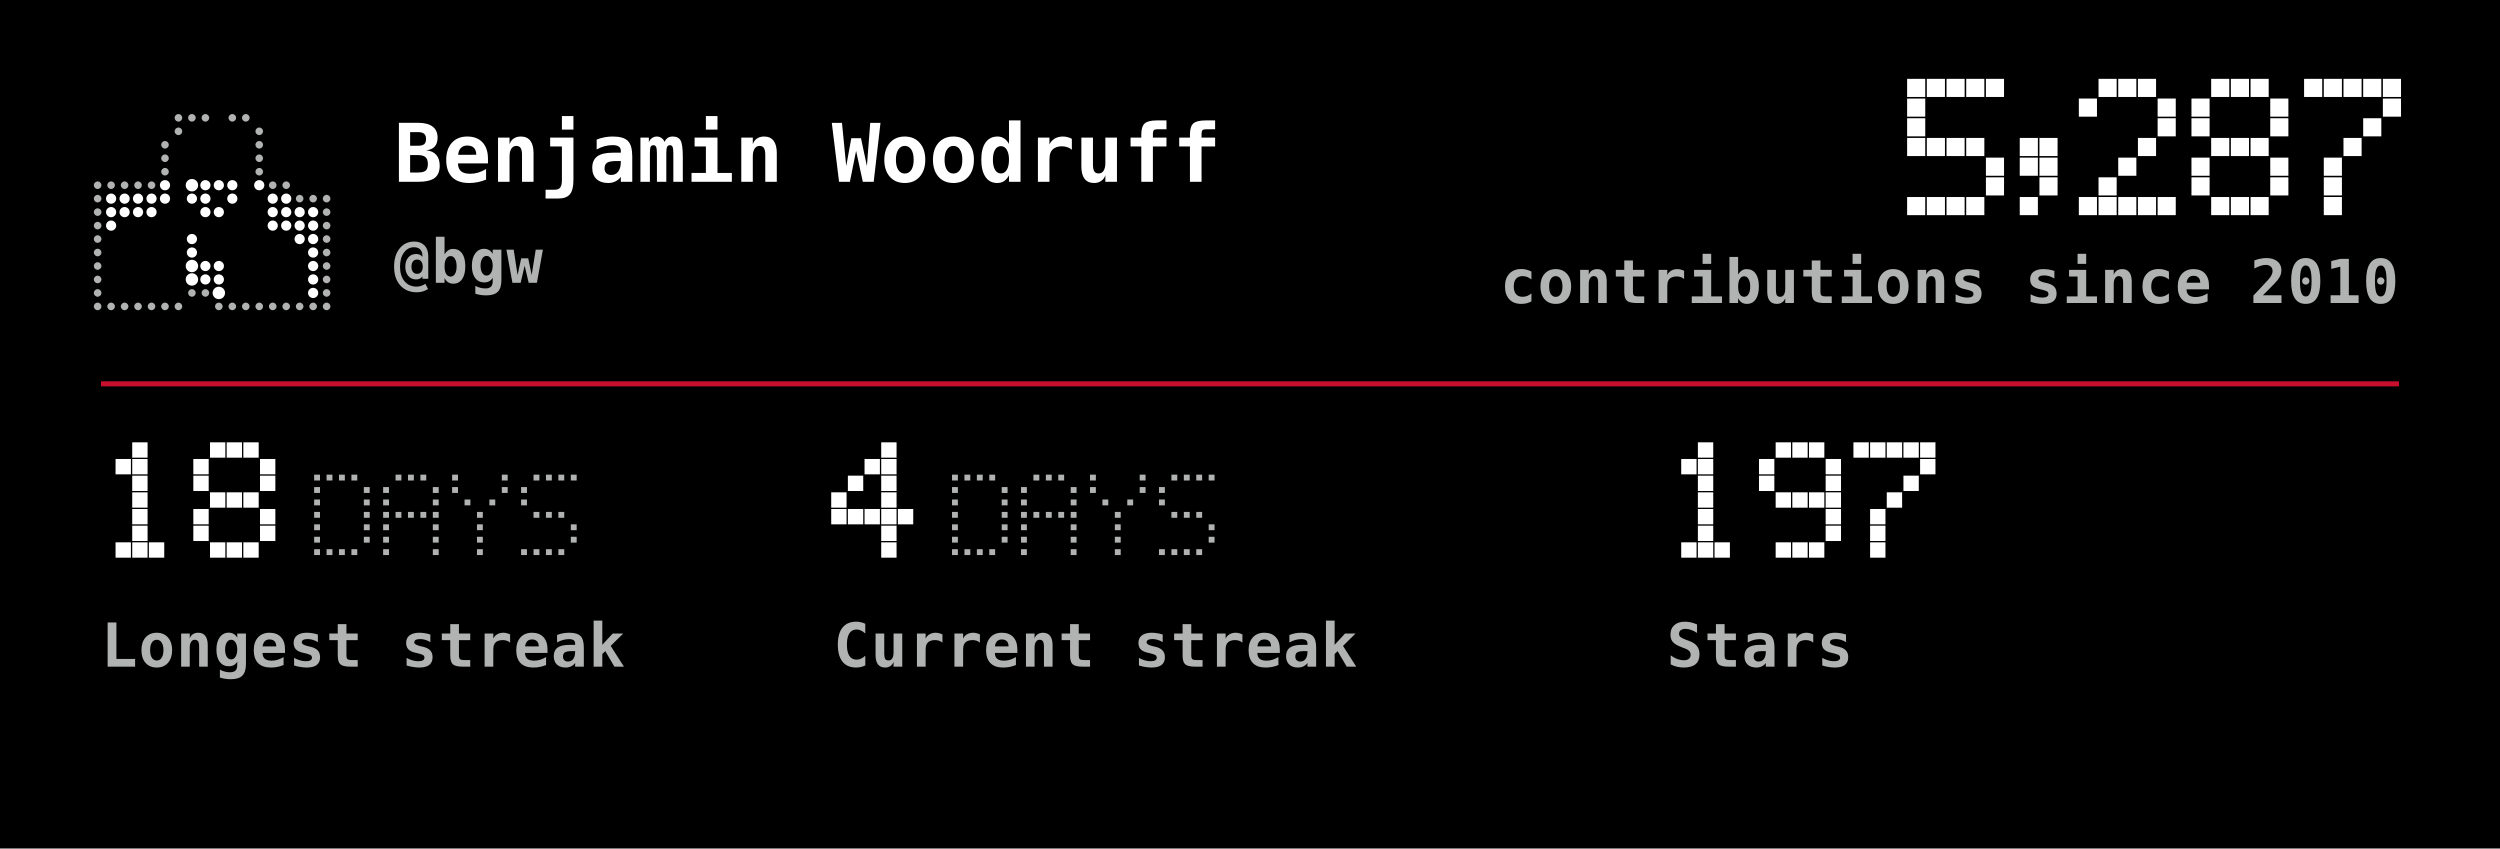
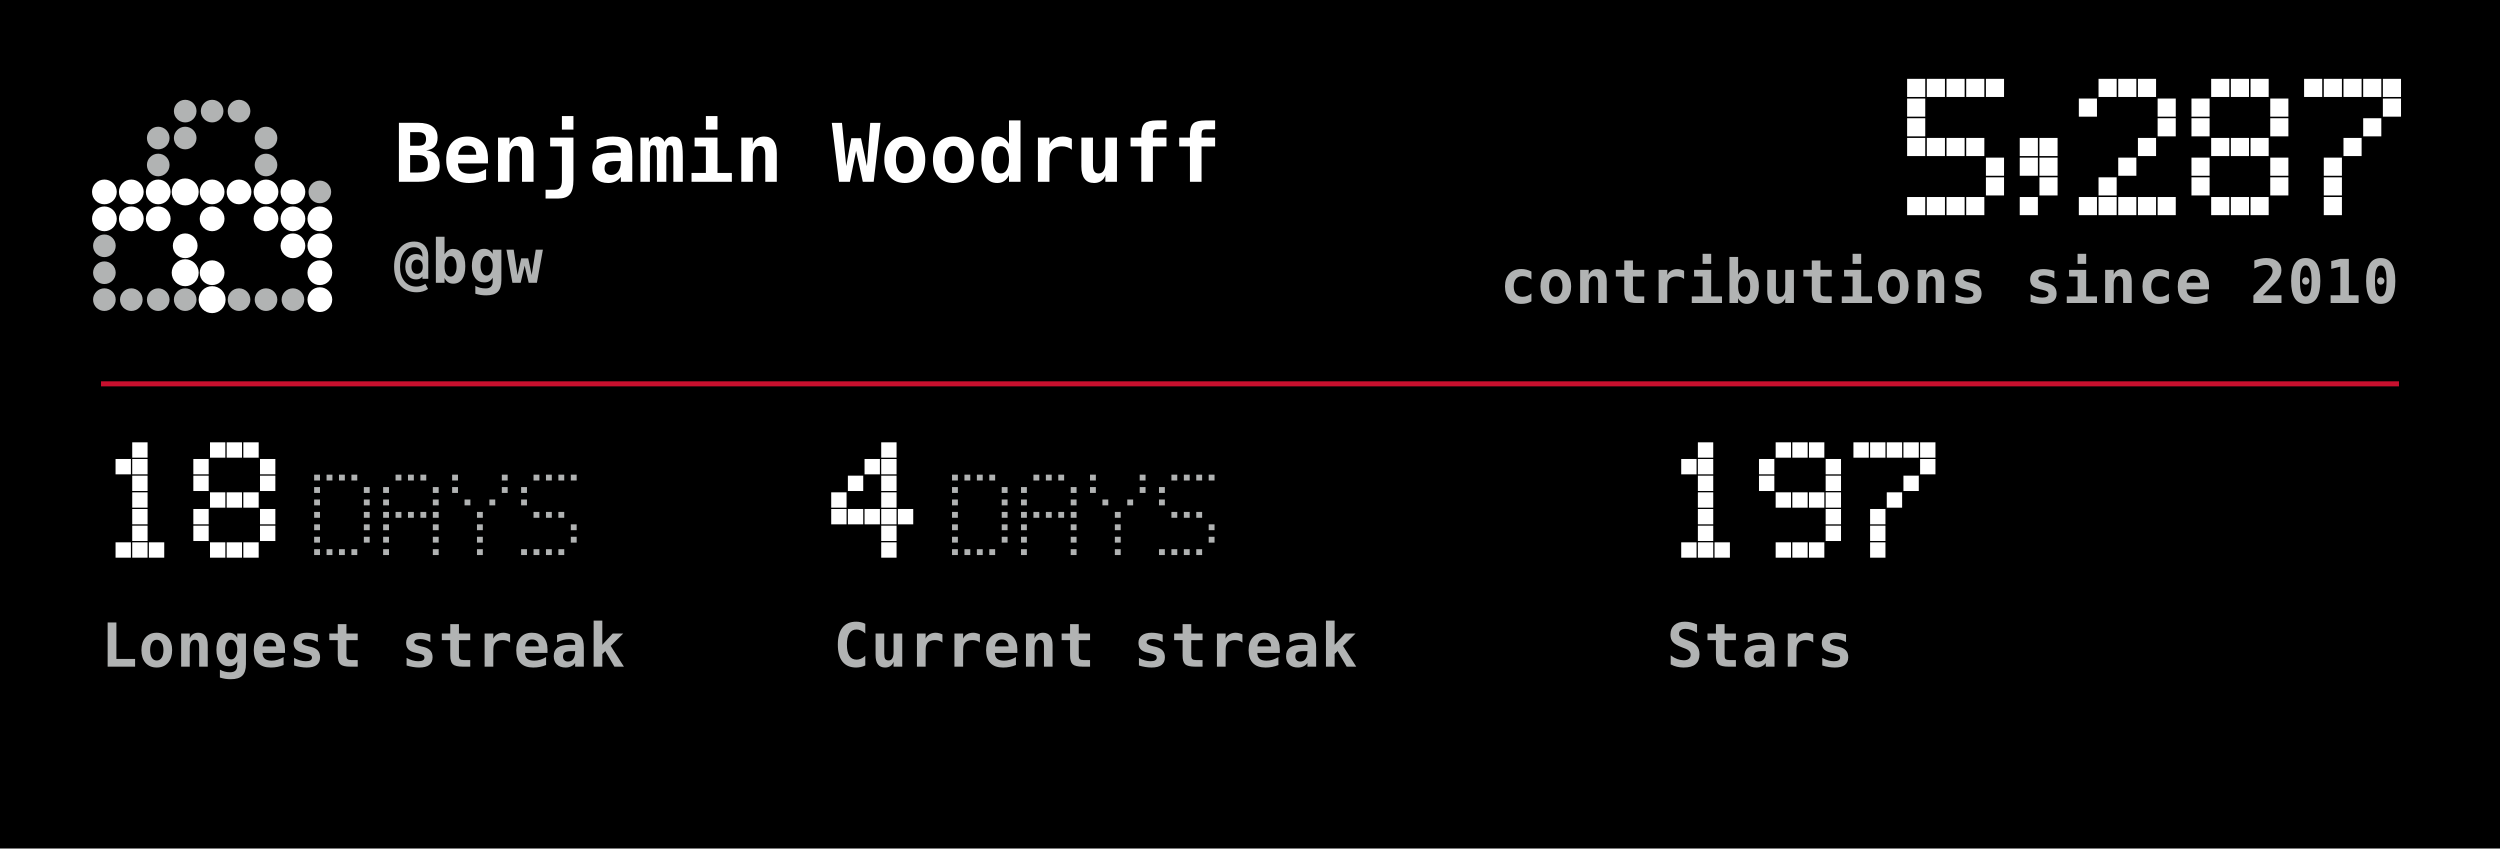
<svg xmlns="http://www.w3.org/2000/svg" width="495" height="168" viewBox="0 0 495 168" role="img">
  <rect width="495" height="168" fill="#000000" />
  <rect x="20" y="20" width="0" height="0" fill="#C8102E" />
-   <circle cx="35.33" cy="23.33" r="0.75" fill="#B1B3B3" />
-   <circle cx="38.00" cy="23.33" r="0.75" fill="#B1B3B3" />
-   <circle cx="40.67" cy="23.33" r="0.75" fill="#B1B3B3" />
-   <circle cx="46.00" cy="23.33" r="0.75" fill="#B1B3B3" />
-   <circle cx="48.67" cy="23.33" r="0.75" fill="#B1B3B3" />
-   <circle cx="35.33" cy="26.00" r="0.75" fill="#B1B3B3" />
-   <circle cx="51.33" cy="26.00" r="0.75" fill="#B1B3B3" />
-   <circle cx="32.67" cy="28.67" r="0.75" fill="#B1B3B3" />
-   <circle cx="51.33" cy="28.67" r="0.75" fill="#B1B3B3" />
-   <circle cx="32.67" cy="31.33" r="0.75" fill="#B1B3B3" />
-   <circle cx="51.33" cy="31.33" r="0.75" fill="#B1B3B3" />
-   <circle cx="32.67" cy="34.00" r="0.75" fill="#B1B3B3" />
-   <circle cx="51.33" cy="34.00" r="0.75" fill="#B1B3B3" />
-   <circle cx="19.33" cy="36.67" r="0.75" fill="#B1B3B3" />
-   <circle cx="22.00" cy="36.67" r="0.75" fill="#B1B3B3" />
-   <circle cx="24.67" cy="36.67" r="0.75" fill="#B1B3B3" />
-   <circle cx="27.33" cy="36.67" r="0.75" fill="#B1B3B3" />
-   <circle cx="30.00" cy="36.67" r="0.75" fill="#B1B3B3" />
-   <circle cx="32.67" cy="36.67" r="1.01" fill="#FFFFFF" />
-   <circle cx="38.00" cy="36.67" r="1.23" fill="#FFFFFF" />
-   <circle cx="40.67" cy="36.67" r="1.01" fill="#FFFFFF" />
-   <circle cx="43.33" cy="36.67" r="1.01" fill="#FFFFFF" />
-   <circle cx="46.00" cy="36.67" r="1.01" fill="#FFFFFF" />
-   <circle cx="51.33" cy="36.67" r="1.01" fill="#FFFFFF" />
-   <circle cx="54.00" cy="36.67" r="0.75" fill="#B1B3B3" />
-   <circle cx="56.67" cy="36.67" r="0.75" fill="#B1B3B3" />
-   <circle cx="19.33" cy="39.33" r="0.75" fill="#B1B3B3" />
-   <circle cx="22.00" cy="39.33" r="1.01" fill="#FFFFFF" />
-   <circle cx="24.67" cy="39.33" r="1.01" fill="#FFFFFF" />
-   <circle cx="27.33" cy="39.33" r="1.01" fill="#FFFFFF" />
-   <circle cx="30.00" cy="39.33" r="1.01" fill="#FFFFFF" />
-   <circle cx="32.67" cy="39.33" r="1.01" fill="#FFFFFF" />
-   <circle cx="38.00" cy="39.33" r="1.01" fill="#FFFFFF" />
-   <circle cx="40.67" cy="39.33" r="1.01" fill="#FFFFFF" />
-   <circle cx="46.00" cy="39.33" r="1.01" fill="#FFFFFF" />
-   <circle cx="54.00" cy="39.33" r="1.01" fill="#FFFFFF" />
-   <circle cx="56.67" cy="39.33" r="1.01" fill="#FFFFFF" />
-   <circle cx="59.33" cy="39.33" r="0.75" fill="#B1B3B3" />
-   <circle cx="62.00" cy="39.33" r="0.75" fill="#B1B3B3" />
-   <circle cx="64.67" cy="39.33" r="0.75" fill="#B1B3B3" />
-   <circle cx="19.33" cy="42.00" r="0.75" fill="#B1B3B3" />
-   <circle cx="22.00" cy="42.00" r="1.01" fill="#FFFFFF" />
-   <circle cx="24.67" cy="42.00" r="1.01" fill="#FFFFFF" />
-   <circle cx="27.33" cy="42.00" r="1.01" fill="#FFFFFF" />
-   <circle cx="30.00" cy="42.00" r="1.01" fill="#FFFFFF" />
-   <circle cx="40.67" cy="42.00" r="1.01" fill="#FFFFFF" />
-   <circle cx="43.33" cy="42.00" r="1.01" fill="#FFFFFF" />
-   <circle cx="54.00" cy="42.00" r="1.01" fill="#FFFFFF" />
-   <circle cx="56.67" cy="42.00" r="1.01" fill="#FFFFFF" />
-   <circle cx="59.33" cy="42.00" r="1.01" fill="#FFFFFF" />
-   <circle cx="62.00" cy="42.00" r="1.01" fill="#FFFFFF" />
-   <circle cx="64.67" cy="42.00" r="0.75" fill="#B1B3B3" />
-   <circle cx="19.33" cy="44.67" r="0.75" fill="#B1B3B3" />
-   <circle cx="22.00" cy="44.67" r="1.01" fill="#FFFFFF" />
-   <circle cx="54.00" cy="44.67" r="1.01" fill="#FFFFFF" />
-   <circle cx="56.67" cy="44.67" r="1.01" fill="#FFFFFF" />
-   <circle cx="59.33" cy="44.67" r="1.01" fill="#FFFFFF" />
-   <circle cx="62.00" cy="44.67" r="1.01" fill="#FFFFFF" />
-   <circle cx="64.67" cy="44.67" r="0.75" fill="#B1B3B3" />
-   <circle cx="19.33" cy="47.33" r="0.75" fill="#B1B3B3" />
-   <circle cx="38.00" cy="47.33" r="1.01" fill="#FFFFFF" />
-   <circle cx="59.33" cy="47.33" r="1.01" fill="#FFFFFF" />
-   <circle cx="62.00" cy="47.33" r="1.01" fill="#FFFFFF" />
-   <circle cx="64.67" cy="47.33" r="0.75" fill="#B1B3B3" />
-   <circle cx="19.33" cy="50.00" r="0.75" fill="#B1B3B3" />
-   <circle cx="38.00" cy="50.00" r="1.01" fill="#FFFFFF" />
-   <circle cx="62.00" cy="50.00" r="1.01" fill="#FFFFFF" />
-   <circle cx="64.67" cy="50.00" r="0.75" fill="#B1B3B3" />
-   <circle cx="19.33" cy="52.67" r="0.75" fill="#B1B3B3" />
-   <circle cx="38.00" cy="52.67" r="1.23" fill="#FFFFFF" />
-   <circle cx="40.67" cy="52.67" r="1.01" fill="#FFFFFF" />
-   <circle cx="43.33" cy="52.67" r="1.01" fill="#FFFFFF" />
-   <circle cx="62.00" cy="52.67" r="1.01" fill="#FFFFFF" />
-   <circle cx="64.67" cy="52.67" r="0.75" fill="#B1B3B3" />
-   <circle cx="19.33" cy="55.33" r="0.75" fill="#B1B3B3" />
-   <circle cx="38.00" cy="55.33" r="1.23" fill="#FFFFFF" />
-   <circle cx="40.67" cy="55.33" r="1.01" fill="#FFFFFF" />
-   <circle cx="43.33" cy="55.33" r="1.01" fill="#FFFFFF" />
-   <circle cx="62.00" cy="55.33" r="1.01" fill="#FFFFFF" />
-   <circle cx="64.67" cy="55.33" r="0.75" fill="#B1B3B3" />
-   <circle cx="19.33" cy="58.00" r="0.75" fill="#B1B3B3" />
-   <circle cx="38.00" cy="58.00" r="0.75" fill="#B1B3B3" />
-   <circle cx="40.67" cy="58.00" r="0.75" fill="#B1B3B3" />
-   <circle cx="43.33" cy="58.00" r="1.23" fill="#FFFFFF" />
-   <circle cx="62.00" cy="58.00" r="1.01" fill="#FFFFFF" />
-   <circle cx="64.67" cy="58.00" r="0.75" fill="#B1B3B3" />
-   <circle cx="19.33" cy="60.67" r="0.75" fill="#B1B3B3" />
-   <circle cx="22.00" cy="60.67" r="0.75" fill="#B1B3B3" />
-   <circle cx="24.67" cy="60.67" r="0.75" fill="#B1B3B3" />
-   <circle cx="27.33" cy="60.67" r="0.75" fill="#B1B3B3" />
-   <circle cx="30.00" cy="60.67" r="0.75" fill="#B1B3B3" />
-   <circle cx="32.67" cy="60.67" r="0.75" fill="#B1B3B3" />
-   <circle cx="35.33" cy="60.67" r="0.75" fill="#B1B3B3" />
-   <circle cx="43.33" cy="60.67" r="0.75" fill="#B1B3B3" />
-   <circle cx="46.00" cy="60.67" r="0.75" fill="#B1B3B3" />
-   <circle cx="48.67" cy="60.67" r="0.75" fill="#B1B3B3" />
-   <circle cx="51.33" cy="60.67" r="0.75" fill="#B1B3B3" />
-   <circle cx="54.00" cy="60.67" r="0.75" fill="#B1B3B3" />
-   <circle cx="56.67" cy="60.67" r="0.75" fill="#B1B3B3" />
-   <circle cx="59.33" cy="60.67" r="0.75" fill="#B1B3B3" />
-   <circle cx="62.00" cy="60.67" r="0.75" fill="#B1B3B3" />
-   <circle cx="64.67" cy="60.67" r="0.75" fill="#B1B3B3" />
+   <circle cx="36.67" cy="22.00" r="2.24" fill="#B1B3B3" />
+   <circle cx="42.00" cy="22.00" r="2.24" fill="#B1B3B3" />
+   <circle cx="47.33" cy="22.00" r="2.24" fill="#B1B3B3" />
+   <circle cx="36.67" cy="27.33" r="2.24" fill="#B1B3B3" />
+   <circle cx="52.67" cy="27.33" r="2.24" fill="#B1B3B3" />
+   <circle cx="31.33" cy="27.33" r="2.24" fill="#B1B3B3" />
+   <circle cx="31.33" cy="32.67" r="2.24" fill="#B1B3B3" />
+   <circle cx="52.67" cy="32.67" r="2.24" fill="#B1B3B3" />
+   <circle cx="20.67" cy="38.00" r="2.45" fill="#FFFFFF" />
+   <circle cx="26.00" cy="38.00" r="2.45" fill="#FFFFFF" />
+   <circle cx="31.33" cy="38.00" r="2.45" fill="#FFFFFF" />
+   <circle cx="36.67" cy="38.00" r="2.67" fill="#FFFFFF" />
+   <circle cx="42.00" cy="38.00" r="2.45" fill="#FFFFFF" />
+   <circle cx="47.33" cy="38.00" r="2.45" fill="#FFFFFF" />
+   <circle cx="52.67" cy="38.00" r="2.45" fill="#FFFFFF" />
+   <circle cx="58.00" cy="38.00" r="2.45" fill="#FFFFFF" />
+   <circle cx="63.33" cy="38.00" r="2.24" fill="#B1B3B3" />
+   <circle cx="20.67" cy="43.33" r="2.45" fill="#FFFFFF" />
+   <circle cx="26.00" cy="43.33" r="2.45" fill="#FFFFFF" />
+   <circle cx="31.33" cy="43.33" r="2.45" fill="#FFFFFF" />
+   <circle cx="42.00" cy="43.33" r="2.45" fill="#FFFFFF" />
+   <circle cx="52.67" cy="43.33" r="2.45" fill="#FFFFFF" />
+   <circle cx="58.00" cy="43.33" r="2.45" fill="#FFFFFF" />
+   <circle cx="63.33" cy="43.33" r="2.45" fill="#FFFFFF" />
+   <circle cx="20.67" cy="48.67" r="2.24" fill="#B1B3B3" />
+   <circle cx="36.67" cy="48.67" r="2.45" fill="#FFFFFF" />
+   <circle cx="58.00" cy="48.67" r="2.45" fill="#FFFFFF" />
+   <circle cx="63.33" cy="48.67" r="2.45" fill="#FFFFFF" />
+   <circle cx="20.67" cy="54.00" r="2.24" fill="#B1B3B3" />
+   <circle cx="36.67" cy="54.00" r="2.67" fill="#FFFFFF" />
+   <circle cx="42.00" cy="54.00" r="2.45" fill="#FFFFFF" />
+   <circle cx="63.33" cy="54.00" r="2.45" fill="#FFFFFF" />
+   <circle cx="20.67" cy="59.33" r="2.24" fill="#B1B3B3" />
+   <circle cx="36.67" cy="59.33" r="2.24" fill="#B1B3B3" />
+   <circle cx="42.00" cy="59.33" r="2.67" fill="#FFFFFF" />
+   <circle cx="63.33" cy="59.33" r="2.45" fill="#FFFFFF" />
+   <circle cx="26.00" cy="59.33" r="2.24" fill="#B1B3B3" />
+   <circle cx="31.33" cy="59.33" r="2.24" fill="#B1B3B3" />
+   <circle cx="47.33" cy="59.33" r="2.24" fill="#B1B3B3" />
+   <circle cx="52.67" cy="59.33" r="2.24" fill="#B1B3B3" />
+   <circle cx="58.00" cy="59.33" r="2.24" fill="#B1B3B3" />
  <text x="78" y="36" fill="#FFFFFF" text-anchor="start" font-family="ui-monospace, Geist Mono, monospace" font-weight="700" font-size="16" letter-spacing="0" dominant-baseline="auto">Benjamin Woodruff ‮</text>
  <text x="78" y="56" fill="#B1B3B3" text-anchor="start" font-family="ui-monospace, Geist Mono, monospace" font-weight="700" font-size="12" letter-spacing="0.2" dominant-baseline="auto">@bgw</text>
  <rect x="377.61" y="15.61" width="3.59" height="3.59" fill="#FFFFFF" />
  <rect x="381.51" y="15.61" width="3.59" height="3.59" fill="#FFFFFF" />
  <rect x="385.41" y="15.61" width="3.59" height="3.59" fill="#FFFFFF" />
  <rect x="389.31" y="15.61" width="3.59" height="3.59" fill="#FFFFFF" />
  <rect x="393.21" y="15.61" width="3.59" height="3.59" fill="#FFFFFF" />
  <rect x="377.61" y="19.51" width="3.59" height="3.59" fill="#FFFFFF" />
  <rect x="377.61" y="23.41" width="3.59" height="3.59" fill="#FFFFFF" />
  <rect x="377.61" y="27.31" width="3.59" height="3.59" fill="#FFFFFF" />
  <rect x="381.51" y="27.31" width="3.59" height="3.59" fill="#FFFFFF" />
  <rect x="385.41" y="27.31" width="3.59" height="3.59" fill="#FFFFFF" />
  <rect x="389.31" y="27.31" width="3.59" height="3.59" fill="#FFFFFF" />
  <rect x="393.21" y="31.21" width="3.59" height="3.59" fill="#FFFFFF" />
  <rect x="393.21" y="35.11" width="3.59" height="3.59" fill="#FFFFFF" />
  <rect x="377.61" y="39.01" width="3.59" height="3.59" fill="#FFFFFF" />
  <rect x="381.51" y="39.01" width="3.59" height="3.59" fill="#FFFFFF" />
  <rect x="385.41" y="39.01" width="3.59" height="3.59" fill="#FFFFFF" />
  <rect x="389.31" y="39.01" width="3.59" height="3.59" fill="#FFFFFF" />
  <rect x="399.91" y="27.31" width="3.59" height="3.59" fill="#FFFFFF" />
  <rect x="403.81" y="27.31" width="3.59" height="3.59" fill="#FFFFFF" />
  <rect x="399.91" y="31.21" width="3.59" height="3.59" fill="#FFFFFF" />
  <rect x="403.81" y="31.21" width="3.59" height="3.59" fill="#FFFFFF" />
  <rect x="403.81" y="35.11" width="3.59" height="3.59" fill="#FFFFFF" />
  <rect x="399.91" y="39.01" width="3.59" height="3.59" fill="#FFFFFF" />
  <rect x="415.51" y="15.61" width="3.59" height="3.59" fill="#FFFFFF" />
  <rect x="419.41" y="15.61" width="3.59" height="3.59" fill="#FFFFFF" />
  <rect x="423.31" y="15.61" width="3.59" height="3.59" fill="#FFFFFF" />
  <rect x="411.61" y="19.51" width="3.59" height="3.59" fill="#FFFFFF" />
  <rect x="427.21" y="19.51" width="3.59" height="3.59" fill="#FFFFFF" />
  <rect x="427.21" y="23.41" width="3.59" height="3.59" fill="#FFFFFF" />
  <rect x="423.31" y="27.31" width="3.59" height="3.59" fill="#FFFFFF" />
  <rect x="419.41" y="31.21" width="3.59" height="3.59" fill="#FFFFFF" />
  <rect x="415.51" y="35.11" width="3.59" height="3.59" fill="#FFFFFF" />
  <rect x="411.61" y="39.01" width="3.59" height="3.59" fill="#FFFFFF" />
  <rect x="415.51" y="39.01" width="3.59" height="3.59" fill="#FFFFFF" />
  <rect x="419.41" y="39.01" width="3.59" height="3.59" fill="#FFFFFF" />
  <rect x="423.31" y="39.01" width="3.59" height="3.59" fill="#FFFFFF" />
  <rect x="427.21" y="39.01" width="3.59" height="3.59" fill="#FFFFFF" />
  <rect x="437.81" y="15.61" width="3.59" height="3.59" fill="#FFFFFF" />
  <rect x="441.71" y="15.61" width="3.59" height="3.59" fill="#FFFFFF" />
  <rect x="445.61" y="15.61" width="3.59" height="3.59" fill="#FFFFFF" />
  <rect x="433.91" y="19.51" width="3.59" height="3.59" fill="#FFFFFF" />
  <rect x="449.51" y="19.51" width="3.59" height="3.59" fill="#FFFFFF" />
  <rect x="433.91" y="23.41" width="3.59" height="3.59" fill="#FFFFFF" />
  <rect x="449.51" y="23.41" width="3.59" height="3.59" fill="#FFFFFF" />
  <rect x="437.81" y="27.31" width="3.59" height="3.59" fill="#FFFFFF" />
  <rect x="441.71" y="27.31" width="3.59" height="3.59" fill="#FFFFFF" />
  <rect x="445.61" y="27.31" width="3.59" height="3.59" fill="#FFFFFF" />
  <rect x="433.91" y="31.21" width="3.59" height="3.59" fill="#FFFFFF" />
  <rect x="449.51" y="31.21" width="3.59" height="3.59" fill="#FFFFFF" />
  <rect x="433.91" y="35.11" width="3.59" height="3.59" fill="#FFFFFF" />
  <rect x="449.51" y="35.11" width="3.59" height="3.59" fill="#FFFFFF" />
  <rect x="437.81" y="39.01" width="3.59" height="3.59" fill="#FFFFFF" />
  <rect x="441.71" y="39.01" width="3.59" height="3.59" fill="#FFFFFF" />
  <rect x="445.61" y="39.01" width="3.59" height="3.59" fill="#FFFFFF" />
  <rect x="456.21" y="15.61" width="3.59" height="3.59" fill="#FFFFFF" />
  <rect x="460.11" y="15.61" width="3.59" height="3.59" fill="#FFFFFF" />
  <rect x="464.01" y="15.61" width="3.59" height="3.59" fill="#FFFFFF" />
  <rect x="467.91" y="15.61" width="3.59" height="3.59" fill="#FFFFFF" />
  <rect x="471.81" y="15.61" width="3.59" height="3.59" fill="#FFFFFF" />
  <rect x="471.81" y="19.51" width="3.59" height="3.59" fill="#FFFFFF" />
  <rect x="467.91" y="23.41" width="3.59" height="3.59" fill="#FFFFFF" />
  <rect x="464.01" y="27.31" width="3.59" height="3.59" fill="#FFFFFF" />
  <rect x="460.11" y="31.21" width="3.59" height="3.59" fill="#FFFFFF" />
  <rect x="460.11" y="35.11" width="3.59" height="3.59" fill="#FFFFFF" />
  <rect x="460.11" y="39.01" width="3.59" height="3.59" fill="#FFFFFF" />
  <text x="475" y="60" fill="#B1B3B3" text-anchor="end" font-family="ui-monospace, Geist Mono, monospace" font-weight="700" font-size="12" letter-spacing="0.2" dominant-baseline="auto">contributions since 2010</text>
  <line x1="20" y1="76" x2="475" y2="76" stroke="#C8102E" />
  <rect x="26.18" y="87.58" width="3.04" height="3.04" fill="#FFFFFF" />
  <rect x="22.88" y="90.88" width="3.04" height="3.04" fill="#FFFFFF" />
  <rect x="26.18" y="90.88" width="3.04" height="3.04" fill="#FFFFFF" />
  <rect x="26.18" y="94.18" width="3.04" height="3.04" fill="#FFFFFF" />
  <rect x="26.18" y="97.48" width="3.04" height="3.04" fill="#FFFFFF" />
  <rect x="26.18" y="100.78" width="3.04" height="3.04" fill="#FFFFFF" />
  <rect x="26.18" y="104.08" width="3.04" height="3.04" fill="#FFFFFF" />
  <rect x="22.88" y="107.38" width="3.04" height="3.04" fill="#FFFFFF" />
  <rect x="26.18" y="107.38" width="3.04" height="3.04" fill="#FFFFFF" />
  <rect x="29.48" y="107.38" width="3.04" height="3.04" fill="#FFFFFF" />
  <rect x="41.58" y="87.58" width="3.04" height="3.04" fill="#FFFFFF" />
  <rect x="44.88" y="87.58" width="3.04" height="3.04" fill="#FFFFFF" />
  <rect x="48.18" y="87.58" width="3.04" height="3.04" fill="#FFFFFF" />
  <rect x="38.28" y="90.88" width="3.04" height="3.04" fill="#FFFFFF" />
  <rect x="51.48" y="90.88" width="3.04" height="3.04" fill="#FFFFFF" />
  <rect x="38.28" y="94.18" width="3.04" height="3.04" fill="#FFFFFF" />
  <rect x="51.48" y="94.18" width="3.04" height="3.04" fill="#FFFFFF" />
  <rect x="41.58" y="97.48" width="3.04" height="3.04" fill="#FFFFFF" />
  <rect x="44.88" y="97.48" width="3.04" height="3.04" fill="#FFFFFF" />
  <rect x="48.18" y="97.48" width="3.04" height="3.04" fill="#FFFFFF" />
  <rect x="38.28" y="100.78" width="3.04" height="3.04" fill="#FFFFFF" />
  <rect x="51.48" y="100.78" width="3.04" height="3.04" fill="#FFFFFF" />
  <rect x="38.28" y="104.08" width="3.04" height="3.04" fill="#FFFFFF" />
  <rect x="51.48" y="104.08" width="3.04" height="3.04" fill="#FFFFFF" />
  <rect x="41.58" y="107.38" width="3.04" height="3.04" fill="#FFFFFF" />
  <rect x="44.88" y="107.38" width="3.04" height="3.04" fill="#FFFFFF" />
  <rect x="48.18" y="107.38" width="3.04" height="3.04" fill="#FFFFFF" />
  <rect x="62.20" y="93.98" width="1.16" height="1.16" fill="#B1B3B3" />
  <rect x="64.66" y="93.98" width="1.16" height="1.16" fill="#B1B3B3" />
  <rect x="67.12" y="93.98" width="1.16" height="1.16" fill="#B1B3B3" />
  <rect x="69.58" y="93.98" width="1.16" height="1.16" fill="#B1B3B3" />
  <rect x="62.20" y="96.44" width="1.16" height="1.16" fill="#B1B3B3" />
  <rect x="72.04" y="96.44" width="1.16" height="1.16" fill="#B1B3B3" />
  <rect x="62.20" y="98.90" width="1.16" height="1.16" fill="#B1B3B3" />
  <rect x="72.04" y="98.90" width="1.16" height="1.16" fill="#B1B3B3" />
  <rect x="62.20" y="101.36" width="1.16" height="1.16" fill="#B1B3B3" />
  <rect x="72.04" y="101.36" width="1.16" height="1.16" fill="#B1B3B3" />
  <rect x="62.20" y="103.82" width="1.16" height="1.16" fill="#B1B3B3" />
  <rect x="72.04" y="103.82" width="1.16" height="1.16" fill="#B1B3B3" />
  <rect x="62.20" y="106.28" width="1.16" height="1.16" fill="#B1B3B3" />
  <rect x="72.04" y="106.28" width="1.16" height="1.16" fill="#B1B3B3" />
  <rect x="62.20" y="108.74" width="1.16" height="1.16" fill="#B1B3B3" />
  <rect x="64.66" y="108.74" width="1.16" height="1.16" fill="#B1B3B3" />
  <rect x="67.12" y="108.74" width="1.16" height="1.16" fill="#B1B3B3" />
  <rect x="69.58" y="108.74" width="1.16" height="1.16" fill="#B1B3B3" />
  <rect x="78.32" y="93.98" width="1.16" height="1.16" fill="#B1B3B3" />
  <rect x="80.78" y="93.98" width="1.16" height="1.16" fill="#B1B3B3" />
  <rect x="83.24" y="93.98" width="1.16" height="1.16" fill="#B1B3B3" />
  <rect x="75.86" y="96.44" width="1.16" height="1.16" fill="#B1B3B3" />
  <rect x="85.70" y="96.44" width="1.16" height="1.16" fill="#B1B3B3" />
  <rect x="75.86" y="98.90" width="1.16" height="1.16" fill="#B1B3B3" />
  <rect x="85.70" y="98.90" width="1.16" height="1.16" fill="#B1B3B3" />
  <rect x="75.86" y="101.36" width="1.16" height="1.16" fill="#B1B3B3" />
  <rect x="78.32" y="101.36" width="1.16" height="1.16" fill="#B1B3B3" />
  <rect x="80.78" y="101.36" width="1.16" height="1.16" fill="#B1B3B3" />
  <rect x="83.24" y="101.36" width="1.16" height="1.16" fill="#B1B3B3" />
  <rect x="85.70" y="101.36" width="1.16" height="1.16" fill="#B1B3B3" />
  <rect x="75.86" y="103.82" width="1.16" height="1.16" fill="#B1B3B3" />
  <rect x="85.70" y="103.82" width="1.16" height="1.16" fill="#B1B3B3" />
  <rect x="75.86" y="106.28" width="1.16" height="1.16" fill="#B1B3B3" />
  <rect x="85.70" y="106.28" width="1.16" height="1.16" fill="#B1B3B3" />
  <rect x="75.86" y="108.74" width="1.16" height="1.16" fill="#B1B3B3" />
  <rect x="85.70" y="108.74" width="1.16" height="1.16" fill="#B1B3B3" />
  <rect x="89.52" y="93.98" width="1.16" height="1.16" fill="#B1B3B3" />
  <rect x="99.36" y="93.98" width="1.16" height="1.16" fill="#B1B3B3" />
  <rect x="89.52" y="96.44" width="1.16" height="1.16" fill="#B1B3B3" />
  <rect x="99.36" y="96.44" width="1.16" height="1.16" fill="#B1B3B3" />
  <rect x="91.98" y="98.90" width="1.16" height="1.16" fill="#B1B3B3" />
  <rect x="96.90" y="98.90" width="1.16" height="1.16" fill="#B1B3B3" />
  <rect x="94.44" y="101.36" width="1.16" height="1.16" fill="#B1B3B3" />
  <rect x="94.44" y="103.82" width="1.16" height="1.16" fill="#B1B3B3" />
  <rect x="94.44" y="106.28" width="1.16" height="1.16" fill="#B1B3B3" />
  <rect x="94.44" y="108.74" width="1.16" height="1.16" fill="#B1B3B3" />
  <rect x="105.64" y="93.98" width="1.16" height="1.16" fill="#B1B3B3" />
  <rect x="108.10" y="93.98" width="1.16" height="1.16" fill="#B1B3B3" />
  <rect x="110.56" y="93.98" width="1.16" height="1.16" fill="#B1B3B3" />
  <rect x="113.02" y="93.98" width="1.16" height="1.16" fill="#B1B3B3" />
  <rect x="103.18" y="96.44" width="1.16" height="1.16" fill="#B1B3B3" />
  <rect x="103.18" y="98.90" width="1.16" height="1.16" fill="#B1B3B3" />
  <rect x="105.64" y="101.36" width="1.16" height="1.16" fill="#B1B3B3" />
  <rect x="108.10" y="101.36" width="1.16" height="1.16" fill="#B1B3B3" />
  <rect x="110.56" y="101.36" width="1.16" height="1.16" fill="#B1B3B3" />
  <rect x="113.02" y="103.82" width="1.16" height="1.16" fill="#B1B3B3" />
  <rect x="113.02" y="106.28" width="1.16" height="1.16" fill="#B1B3B3" />
  <rect x="103.18" y="108.74" width="1.16" height="1.16" fill="#B1B3B3" />
  <rect x="105.64" y="108.74" width="1.16" height="1.16" fill="#B1B3B3" />
  <rect x="108.10" y="108.74" width="1.16" height="1.16" fill="#B1B3B3" />
  <rect x="110.56" y="108.74" width="1.16" height="1.16" fill="#B1B3B3" />
  <text x="20" y="132" fill="#B1B3B3" text-anchor="start" font-family="ui-monospace, Geist Mono, monospace" font-weight="700" font-size="12" letter-spacing="0.2" dominant-baseline="auto">Longest streak</text>
  <rect x="174.48" y="87.58" width="3.04" height="3.04" fill="#FFFFFF" />
  <rect x="171.18" y="90.88" width="3.04" height="3.04" fill="#FFFFFF" />
  <rect x="174.48" y="90.88" width="3.04" height="3.04" fill="#FFFFFF" />
  <rect x="167.88" y="94.18" width="3.04" height="3.04" fill="#FFFFFF" />
  <rect x="174.48" y="94.18" width="3.04" height="3.04" fill="#FFFFFF" />
  <rect x="164.58" y="97.48" width="3.04" height="3.04" fill="#FFFFFF" />
  <rect x="174.48" y="97.48" width="3.04" height="3.04" fill="#FFFFFF" />
  <rect x="164.58" y="100.78" width="3.04" height="3.04" fill="#FFFFFF" />
  <rect x="167.88" y="100.78" width="3.04" height="3.04" fill="#FFFFFF" />
  <rect x="171.18" y="100.78" width="3.04" height="3.04" fill="#FFFFFF" />
  <rect x="174.48" y="100.78" width="3.04" height="3.04" fill="#FFFFFF" />
  <rect x="177.78" y="100.78" width="3.04" height="3.04" fill="#FFFFFF" />
  <rect x="174.48" y="104.08" width="3.04" height="3.04" fill="#FFFFFF" />
  <rect x="174.48" y="107.38" width="3.04" height="3.04" fill="#FFFFFF" />
  <rect x="188.50" y="93.98" width="1.16" height="1.16" fill="#B1B3B3" />
  <rect x="190.96" y="93.98" width="1.16" height="1.16" fill="#B1B3B3" />
  <rect x="193.42" y="93.98" width="1.16" height="1.16" fill="#B1B3B3" />
  <rect x="195.88" y="93.98" width="1.16" height="1.16" fill="#B1B3B3" />
  <rect x="188.50" y="96.44" width="1.16" height="1.16" fill="#B1B3B3" />
  <rect x="198.34" y="96.44" width="1.16" height="1.16" fill="#B1B3B3" />
  <rect x="188.50" y="98.90" width="1.16" height="1.16" fill="#B1B3B3" />
  <rect x="198.34" y="98.90" width="1.16" height="1.16" fill="#B1B3B3" />
  <rect x="188.50" y="101.36" width="1.16" height="1.16" fill="#B1B3B3" />
  <rect x="198.34" y="101.36" width="1.16" height="1.16" fill="#B1B3B3" />
  <rect x="188.50" y="103.82" width="1.16" height="1.16" fill="#B1B3B3" />
  <rect x="198.34" y="103.82" width="1.16" height="1.16" fill="#B1B3B3" />
  <rect x="188.50" y="106.28" width="1.16" height="1.16" fill="#B1B3B3" />
  <rect x="198.34" y="106.28" width="1.16" height="1.16" fill="#B1B3B3" />
  <rect x="188.50" y="108.74" width="1.16" height="1.16" fill="#B1B3B3" />
  <rect x="190.96" y="108.74" width="1.16" height="1.16" fill="#B1B3B3" />
  <rect x="193.42" y="108.74" width="1.16" height="1.16" fill="#B1B3B3" />
  <rect x="195.88" y="108.74" width="1.16" height="1.16" fill="#B1B3B3" />
  <rect x="204.62" y="93.98" width="1.16" height="1.16" fill="#B1B3B3" />
  <rect x="207.08" y="93.98" width="1.16" height="1.16" fill="#B1B3B3" />
  <rect x="209.54" y="93.98" width="1.16" height="1.16" fill="#B1B3B3" />
  <rect x="202.16" y="96.44" width="1.16" height="1.16" fill="#B1B3B3" />
  <rect x="212.00" y="96.44" width="1.16" height="1.16" fill="#B1B3B3" />
  <rect x="202.16" y="98.90" width="1.16" height="1.16" fill="#B1B3B3" />
  <rect x="212.00" y="98.90" width="1.16" height="1.16" fill="#B1B3B3" />
  <rect x="202.16" y="101.36" width="1.16" height="1.16" fill="#B1B3B3" />
  <rect x="204.62" y="101.36" width="1.16" height="1.16" fill="#B1B3B3" />
  <rect x="207.08" y="101.36" width="1.16" height="1.16" fill="#B1B3B3" />
  <rect x="209.54" y="101.36" width="1.16" height="1.16" fill="#B1B3B3" />
  <rect x="212.00" y="101.36" width="1.16" height="1.16" fill="#B1B3B3" />
  <rect x="202.16" y="103.82" width="1.16" height="1.16" fill="#B1B3B3" />
  <rect x="212.00" y="103.82" width="1.16" height="1.16" fill="#B1B3B3" />
  <rect x="202.16" y="106.28" width="1.16" height="1.16" fill="#B1B3B3" />
  <rect x="212.00" y="106.28" width="1.16" height="1.16" fill="#B1B3B3" />
  <rect x="202.16" y="108.74" width="1.16" height="1.16" fill="#B1B3B3" />
  <rect x="212.00" y="108.74" width="1.16" height="1.16" fill="#B1B3B3" />
  <rect x="215.82" y="93.98" width="1.16" height="1.16" fill="#B1B3B3" />
  <rect x="225.66" y="93.98" width="1.16" height="1.16" fill="#B1B3B3" />
  <rect x="215.82" y="96.44" width="1.16" height="1.16" fill="#B1B3B3" />
  <rect x="225.66" y="96.44" width="1.16" height="1.16" fill="#B1B3B3" />
  <rect x="218.28" y="98.90" width="1.16" height="1.16" fill="#B1B3B3" />
  <rect x="223.20" y="98.90" width="1.16" height="1.16" fill="#B1B3B3" />
  <rect x="220.74" y="101.36" width="1.16" height="1.16" fill="#B1B3B3" />
  <rect x="220.74" y="103.82" width="1.16" height="1.16" fill="#B1B3B3" />
  <rect x="220.74" y="106.28" width="1.16" height="1.16" fill="#B1B3B3" />
  <rect x="220.74" y="108.74" width="1.16" height="1.16" fill="#B1B3B3" />
  <rect x="231.94" y="93.98" width="1.16" height="1.16" fill="#B1B3B3" />
  <rect x="234.40" y="93.98" width="1.16" height="1.16" fill="#B1B3B3" />
  <rect x="236.86" y="93.98" width="1.16" height="1.16" fill="#B1B3B3" />
  <rect x="239.32" y="93.98" width="1.16" height="1.16" fill="#B1B3B3" />
  <rect x="229.48" y="96.44" width="1.16" height="1.16" fill="#B1B3B3" />
  <rect x="229.48" y="98.90" width="1.16" height="1.16" fill="#B1B3B3" />
  <rect x="231.94" y="101.36" width="1.16" height="1.16" fill="#B1B3B3" />
  <rect x="234.40" y="101.36" width="1.16" height="1.16" fill="#B1B3B3" />
  <rect x="236.86" y="101.36" width="1.16" height="1.16" fill="#B1B3B3" />
  <rect x="239.32" y="103.82" width="1.16" height="1.16" fill="#B1B3B3" />
  <rect x="239.32" y="106.28" width="1.16" height="1.16" fill="#B1B3B3" />
  <rect x="229.48" y="108.74" width="1.16" height="1.16" fill="#B1B3B3" />
  <rect x="231.94" y="108.74" width="1.16" height="1.16" fill="#B1B3B3" />
  <rect x="234.40" y="108.74" width="1.16" height="1.16" fill="#B1B3B3" />
  <rect x="236.86" y="108.74" width="1.16" height="1.16" fill="#B1B3B3" />
  <text x="165.0" y="132" fill="#B1B3B3" text-anchor="start" font-family="ui-monospace, Geist Mono, monospace" font-weight="700" font-size="12" letter-spacing="0.2" dominant-baseline="auto">Current streak</text>
  <rect x="336.18" y="87.58" width="3.04" height="3.04" fill="#FFFFFF" />
  <rect x="332.88" y="90.88" width="3.04" height="3.04" fill="#FFFFFF" />
  <rect x="336.18" y="90.88" width="3.04" height="3.04" fill="#FFFFFF" />
  <rect x="336.18" y="94.18" width="3.04" height="3.04" fill="#FFFFFF" />
  <rect x="336.18" y="97.48" width="3.04" height="3.04" fill="#FFFFFF" />
  <rect x="336.18" y="100.78" width="3.04" height="3.04" fill="#FFFFFF" />
  <rect x="336.18" y="104.08" width="3.04" height="3.04" fill="#FFFFFF" />
  <rect x="332.88" y="107.38" width="3.04" height="3.04" fill="#FFFFFF" />
  <rect x="336.18" y="107.38" width="3.04" height="3.04" fill="#FFFFFF" />
  <rect x="339.48" y="107.38" width="3.04" height="3.04" fill="#FFFFFF" />
  <rect x="351.58" y="87.58" width="3.04" height="3.04" fill="#FFFFFF" />
  <rect x="354.88" y="87.58" width="3.04" height="3.04" fill="#FFFFFF" />
  <rect x="358.18" y="87.58" width="3.04" height="3.04" fill="#FFFFFF" />
  <rect x="348.28" y="90.88" width="3.04" height="3.04" fill="#FFFFFF" />
  <rect x="361.48" y="90.88" width="3.04" height="3.04" fill="#FFFFFF" />
  <rect x="348.28" y="94.18" width="3.04" height="3.04" fill="#FFFFFF" />
  <rect x="361.48" y="94.18" width="3.04" height="3.04" fill="#FFFFFF" />
  <rect x="351.58" y="97.48" width="3.04" height="3.04" fill="#FFFFFF" />
  <rect x="354.88" y="97.48" width="3.04" height="3.04" fill="#FFFFFF" />
  <rect x="358.18" y="97.48" width="3.04" height="3.04" fill="#FFFFFF" />
  <rect x="361.48" y="97.48" width="3.04" height="3.04" fill="#FFFFFF" />
  <rect x="361.48" y="100.78" width="3.04" height="3.04" fill="#FFFFFF" />
  <rect x="361.48" y="104.08" width="3.04" height="3.04" fill="#FFFFFF" />
  <rect x="351.58" y="107.38" width="3.04" height="3.04" fill="#FFFFFF" />
  <rect x="354.88" y="107.38" width="3.04" height="3.04" fill="#FFFFFF" />
  <rect x="358.18" y="107.38" width="3.04" height="3.04" fill="#FFFFFF" />
  <rect x="366.98" y="87.58" width="3.04" height="3.04" fill="#FFFFFF" />
  <rect x="370.28" y="87.58" width="3.04" height="3.04" fill="#FFFFFF" />
  <rect x="373.58" y="87.58" width="3.04" height="3.04" fill="#FFFFFF" />
  <rect x="376.88" y="87.58" width="3.04" height="3.04" fill="#FFFFFF" />
  <rect x="380.18" y="87.58" width="3.04" height="3.04" fill="#FFFFFF" />
  <rect x="380.18" y="90.88" width="3.04" height="3.04" fill="#FFFFFF" />
  <rect x="376.88" y="94.18" width="3.04" height="3.04" fill="#FFFFFF" />
  <rect x="373.58" y="97.48" width="3.04" height="3.04" fill="#FFFFFF" />
  <rect x="370.28" y="100.78" width="3.04" height="3.04" fill="#FFFFFF" />
  <rect x="370.28" y="104.08" width="3.04" height="3.04" fill="#FFFFFF" />
  <rect x="370.28" y="107.38" width="3.04" height="3.04" fill="#FFFFFF" />
  <text x="330.0" y="132" fill="#B1B3B3" text-anchor="start" font-family="ui-monospace, Geist Mono, monospace" font-weight="700" font-size="12" letter-spacing="0.2" dominant-baseline="auto">Stars</text>
</svg>
